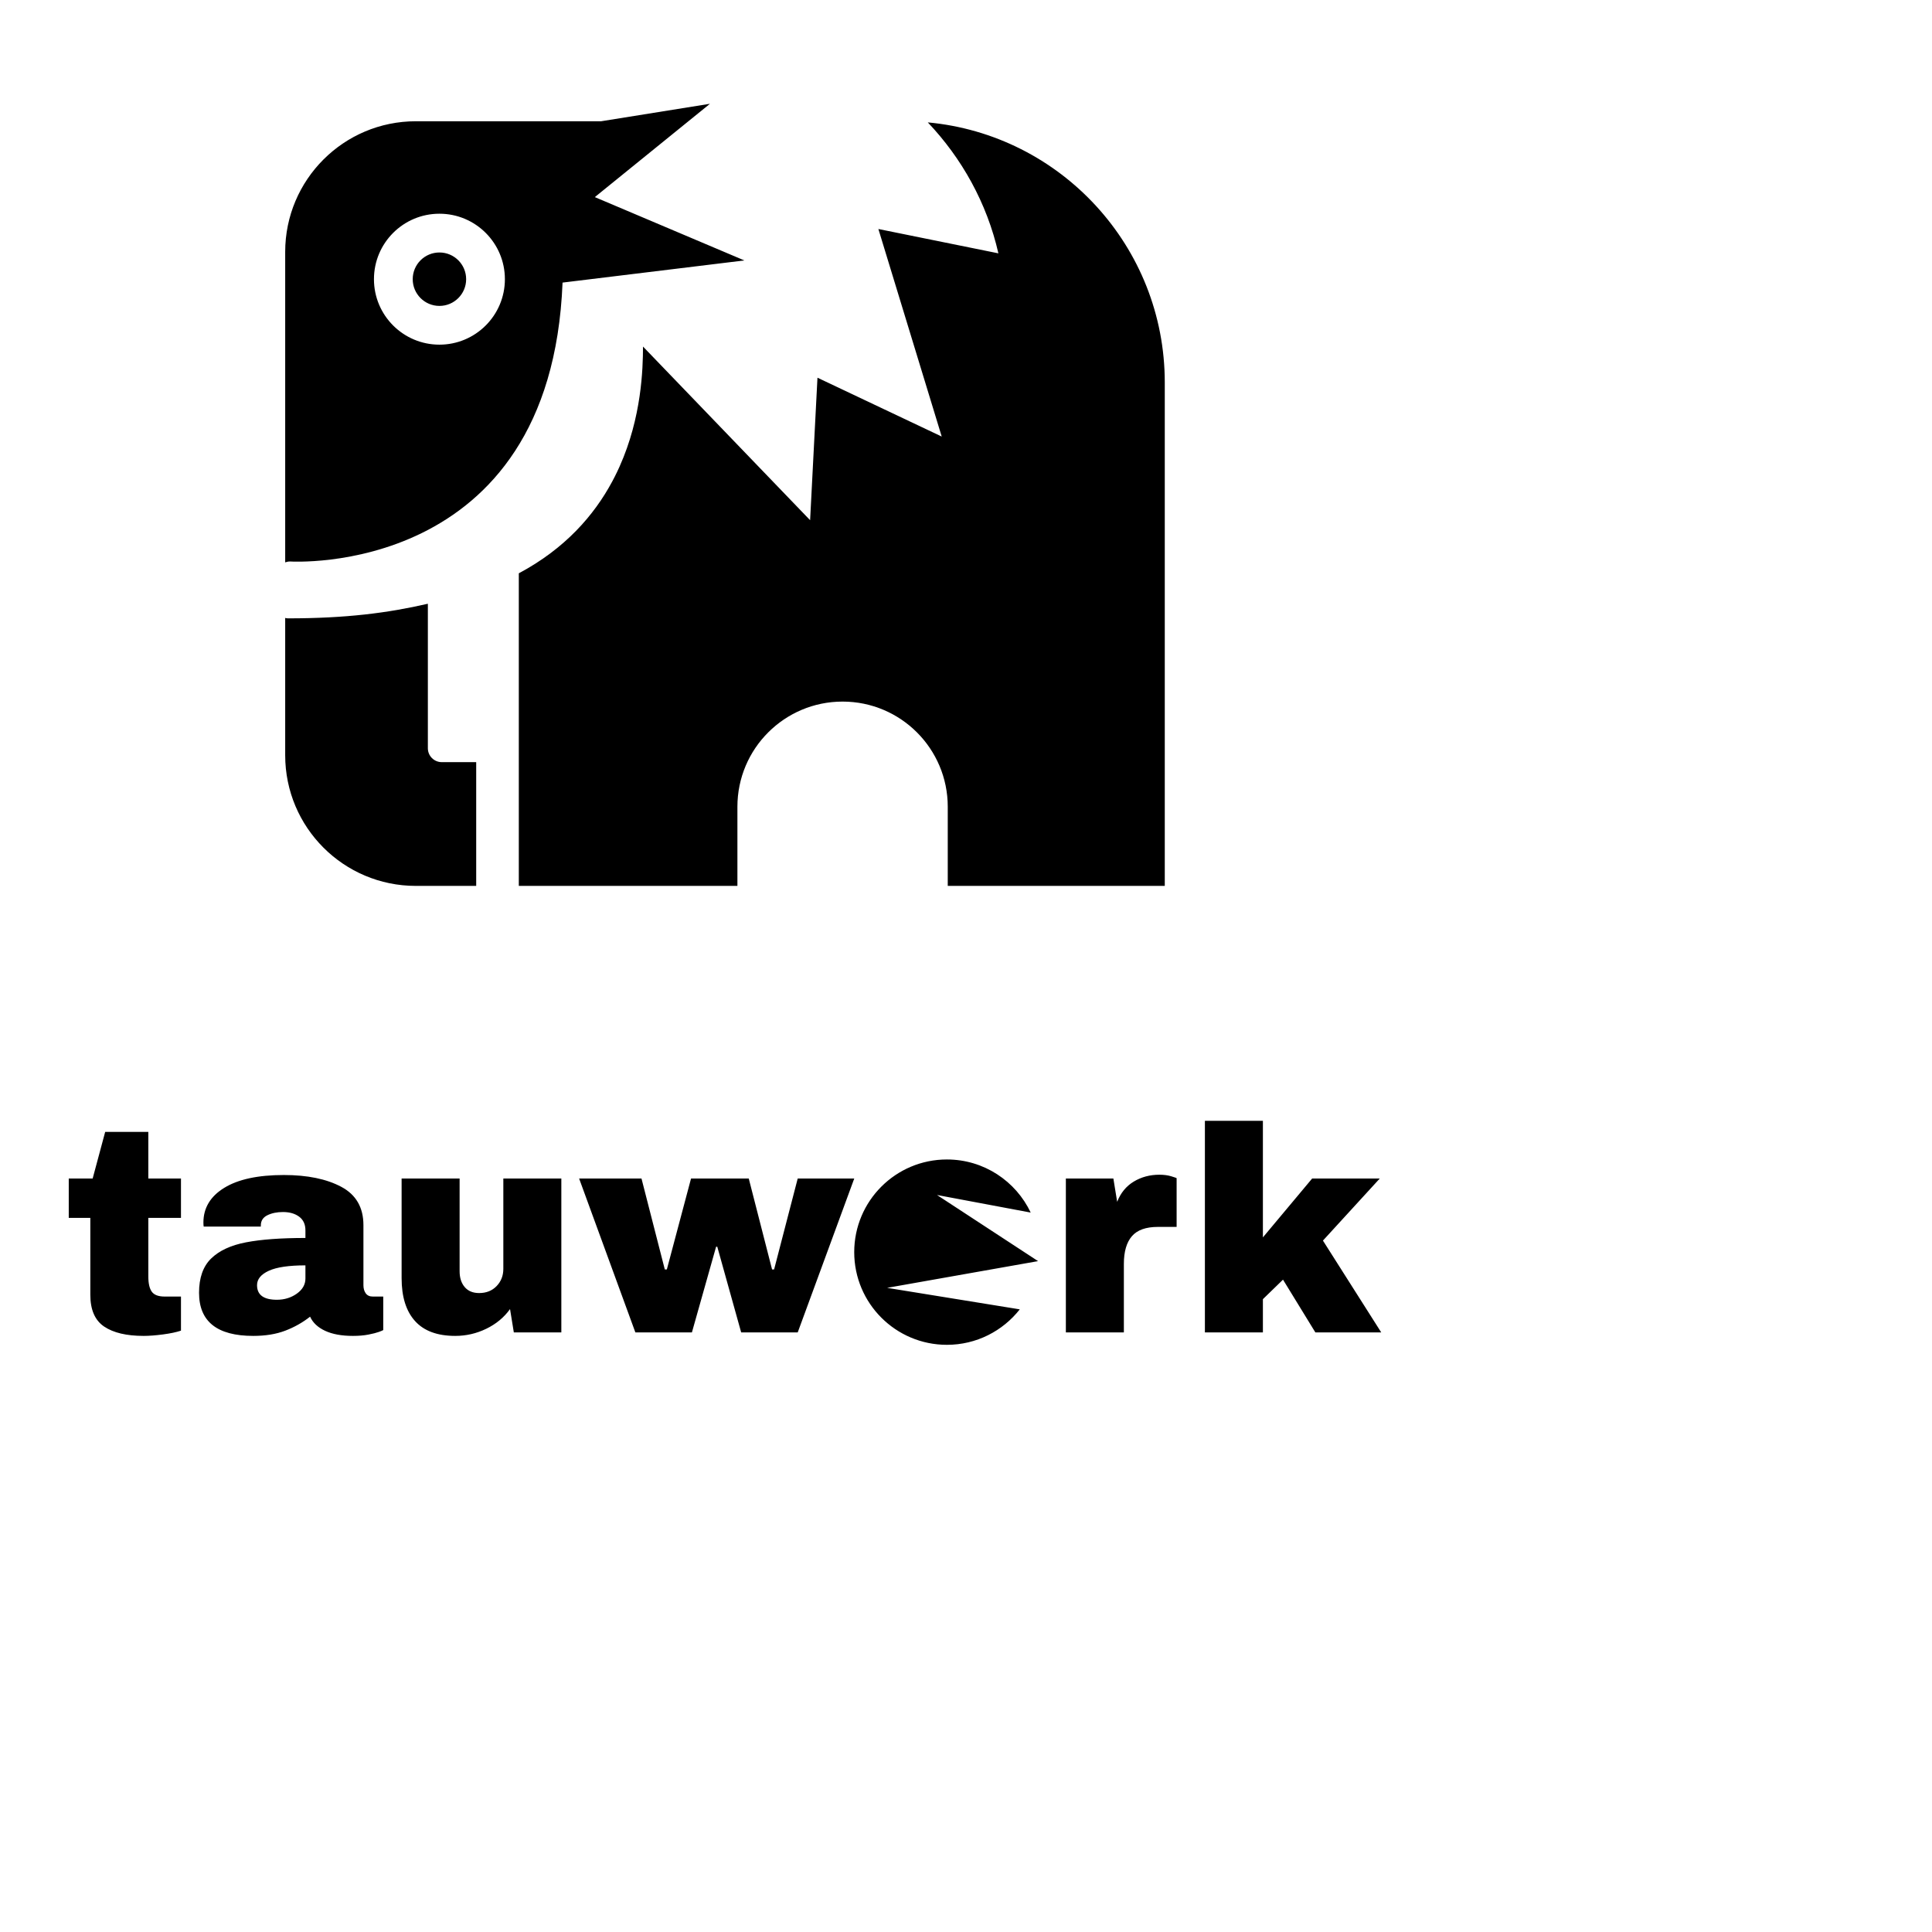
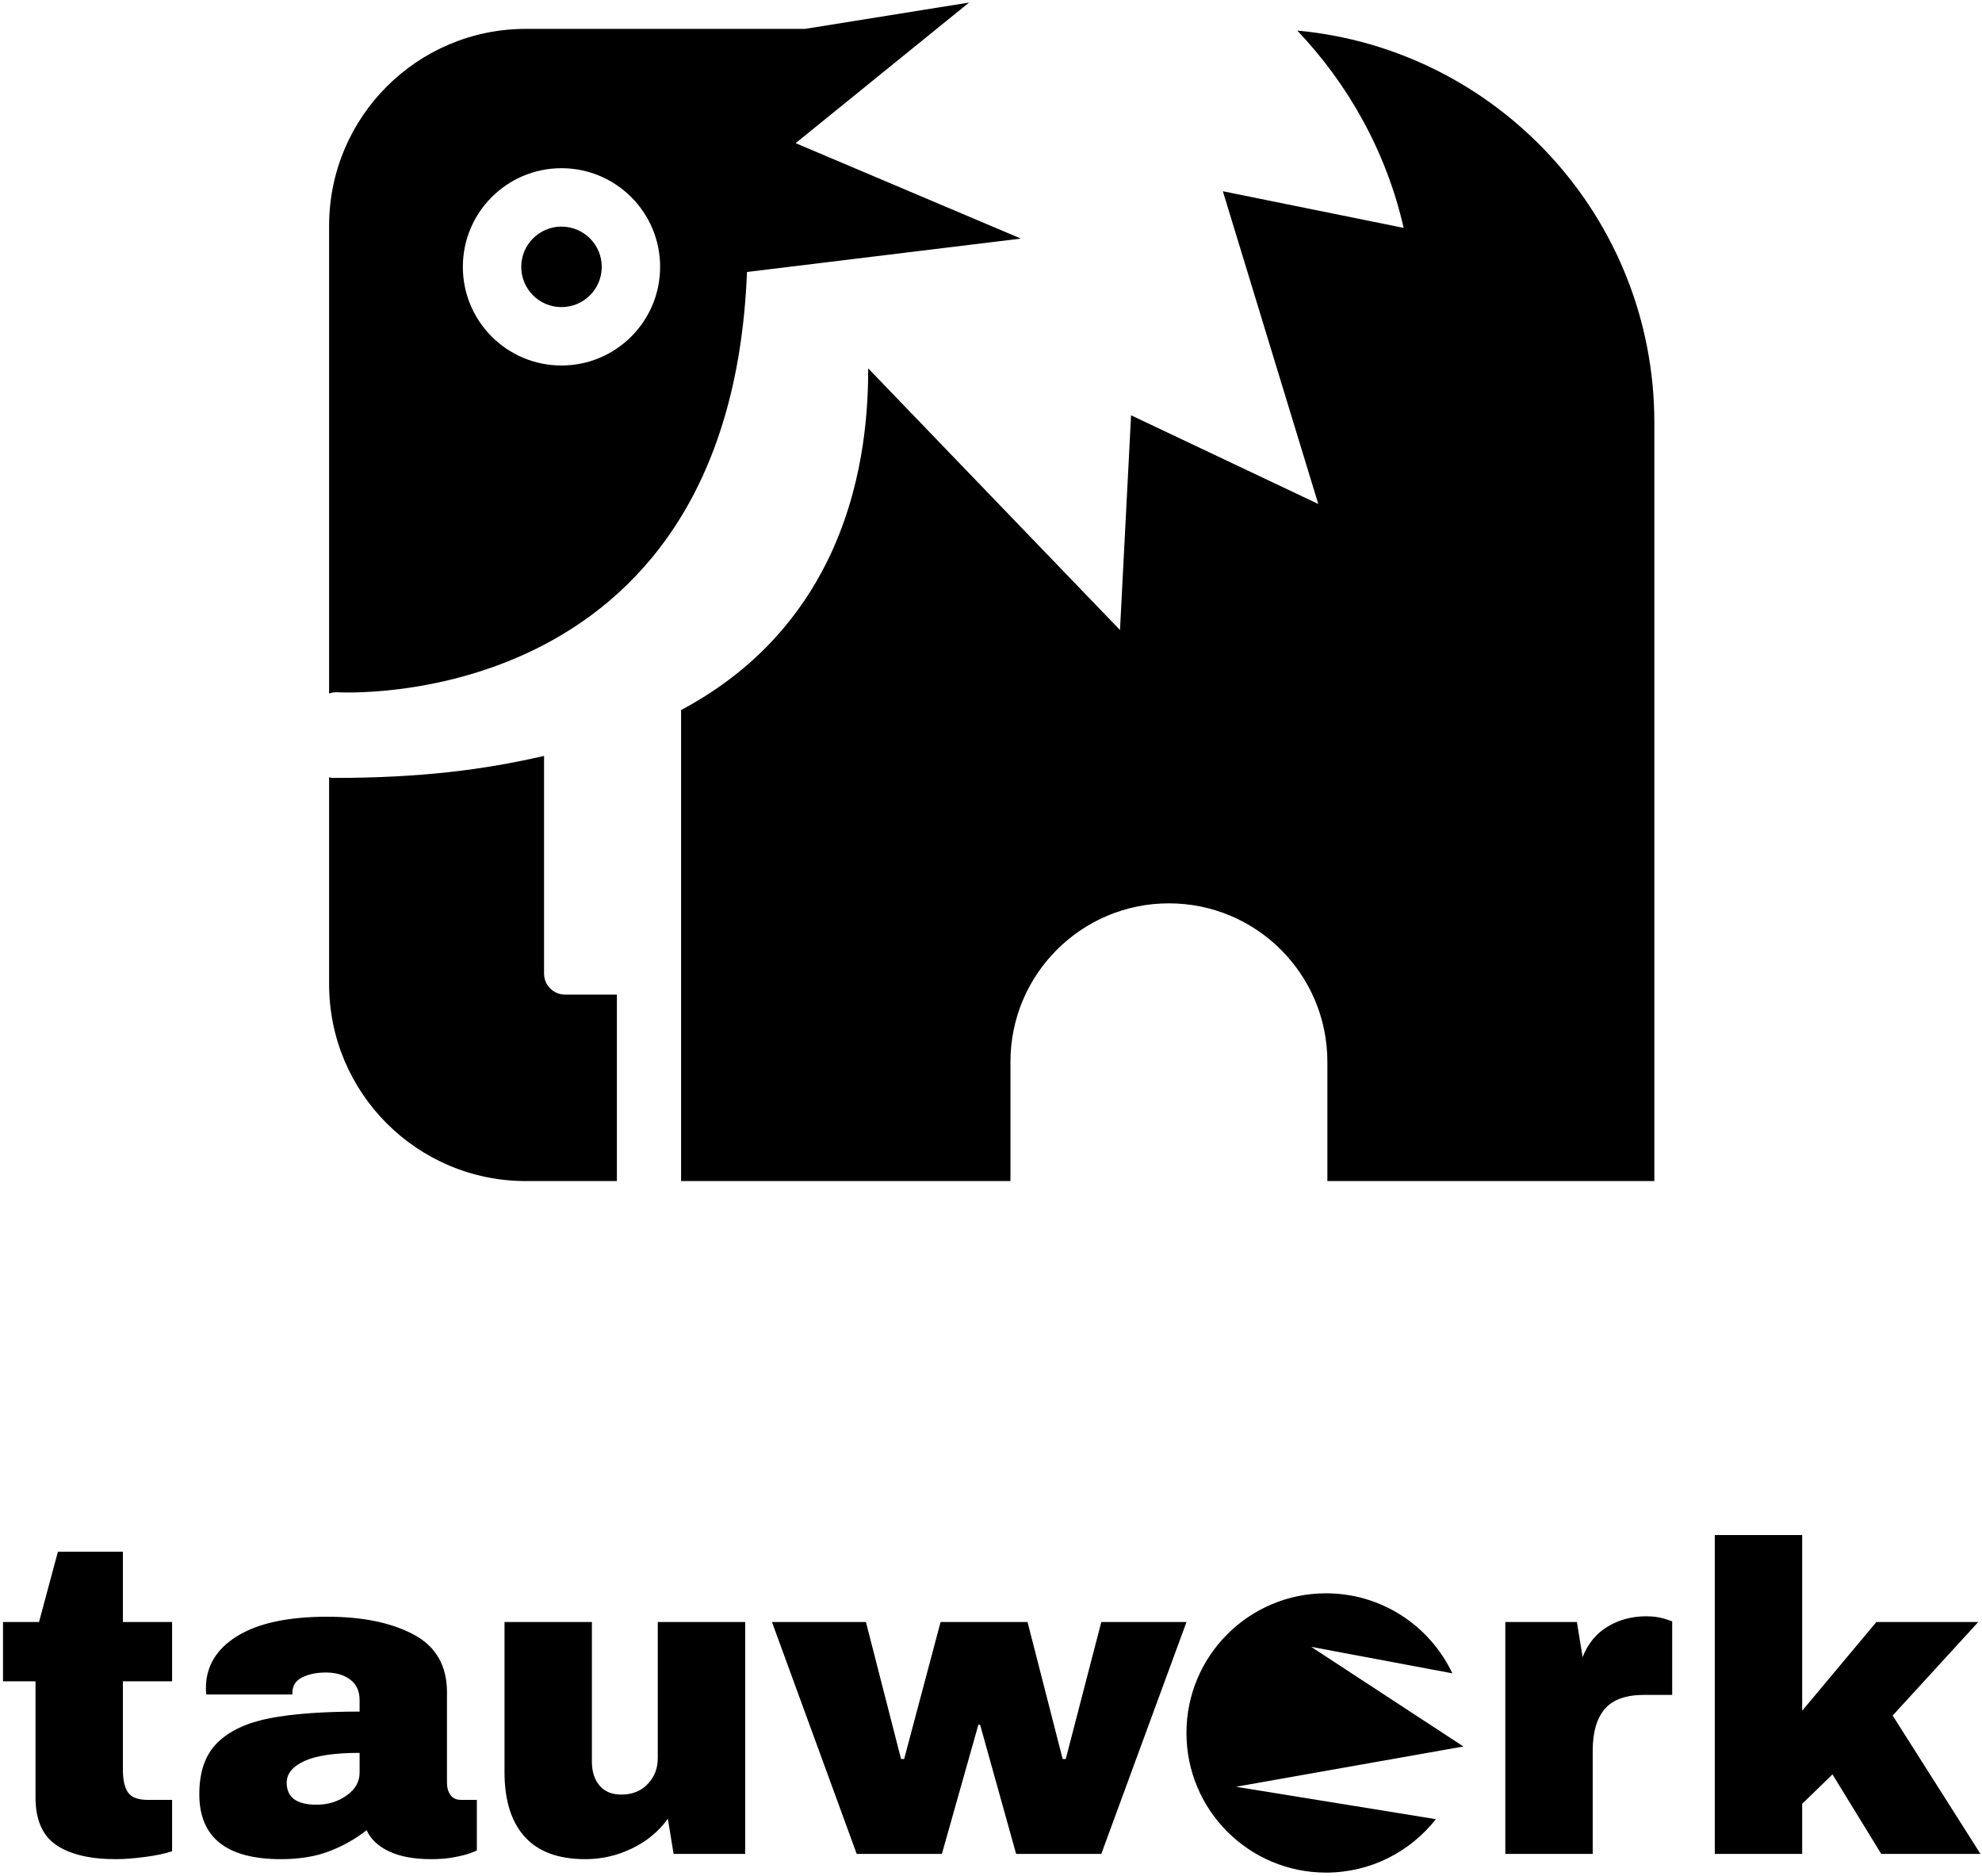
- <svg xmlns="http://www.w3.org/2000/svg" width="130.175mm" height="130.175mm">
+ <svg xmlns="http://www.w3.org/2000/svg" viewBox="17 26 335 317">
  <path fill-rule="evenodd" fill="black" d="M351.742,339.308 L334.968,339.308 L326.729,325.873 L321.607,330.846 L321.607,339.308 L306.837,339.308 L306.837,285.421 L321.607,285.421 L321.607,315.111 L334.151,300.117 L351.371,300.117 L336.898,315.927 L351.742,339.308 ZM288.243,314.814 C286.882,316.398 286.202,318.748 286.202,321.865 L286.202,339.308 L271.431,339.308 L271.431,300.117 L283.530,300.117 L284.495,306.055 C285.386,303.780 286.796,302.060 288.726,300.897 C290.656,299.735 292.832,299.152 295.258,299.152 C296.395,299.152 297.410,299.289 298.301,299.561 C299.191,299.833 299.637,299.994 299.637,300.043 L299.637,312.439 L294.886,312.439 C291.818,312.439 289.604,313.231 288.243,314.814 ZM241.354,205.448 C241.354,190.656 229.362,178.665 214.571,178.665 C199.779,178.665 187.788,190.656 187.788,205.448 L187.788,225.601 L132.119,225.601 L132.119,145.997 C143.879,139.733 151.265,131.261 155.907,122.620 C156.348,121.799 156.765,120.977 157.157,120.155 C157.180,120.108 157.201,120.062 157.223,120.016 C157.396,119.650 157.565,119.285 157.730,118.919 C157.758,118.857 157.786,118.795 157.814,118.733 C163.390,106.229 163.732,94.013 163.747,88.256 L206.302,132.473 L208.175,96.186 L239.816,111.170 L223.687,58.319 L254.248,64.514 C251.341,51.713 244.899,40.240 236.269,31.168 C270.115,34.288 296.620,62.753 296.620,97.414 L296.620,225.601 L241.354,225.601 L241.354,205.448 ZM143.258,71.965 C140.280,147.293 73.894,142.986 73.894,142.986 C73.432,142.986 73.013,143.070 72.627,143.211 L72.627,64.146 C72.627,45.774 87.521,30.879 105.894,30.879 L153.081,30.879 L180.797,26.430 L151.478,50.194 L189.556,66.322 L143.258,71.965 ZM111.903,54.426 C102.696,54.426 95.231,61.890 95.231,71.098 C95.231,80.305 102.696,87.770 111.903,87.770 C121.111,87.770 128.575,80.305 128.575,71.098 C128.575,61.890 121.111,54.426 111.903,54.426 ZM111.905,77.902 C108.148,77.902 105.102,74.856 105.102,71.099 C105.102,67.342 108.148,64.296 111.905,64.296 C115.662,64.296 118.708,67.342 118.708,71.099 C118.708,74.856 115.662,77.902 111.905,77.902 ZM92.550,311.993 L92.550,327.283 C92.550,328.125 92.747,328.818 93.144,329.362 C93.539,329.907 94.133,330.178 94.925,330.178 L97.597,330.178 L97.597,338.714 C97.449,338.814 97.065,338.974 96.447,339.196 C95.828,339.419 94.950,339.642 93.812,339.864 C92.673,340.087 91.363,340.198 89.878,340.198 C87.008,340.198 84.645,339.765 82.790,338.900 C80.934,338.034 79.659,336.834 78.967,335.300 C77.086,336.784 74.983,337.972 72.658,338.862 C70.332,339.753 67.611,340.198 64.493,340.198 C55.289,340.198 50.688,336.537 50.688,329.213 C50.688,325.403 51.714,322.496 53.768,320.492 C55.821,318.488 58.778,317.115 62.638,316.372 C66.497,315.630 71.545,315.259 77.780,315.259 L77.780,313.329 C77.780,311.796 77.247,310.633 76.184,309.841 C75.119,309.050 73.746,308.653 72.064,308.653 C70.530,308.653 69.207,308.926 68.093,309.470 C66.980,310.015 66.423,310.880 66.423,312.067 L66.423,312.364 L51.875,312.364 C51.825,312.117 51.801,311.770 51.801,311.325 C51.801,307.614 53.570,304.670 57.108,302.492 C60.645,300.316 65.705,299.227 72.287,299.227 C78.274,299.227 83.148,300.229 86.909,302.233 C90.669,304.237 92.550,307.491 92.550,311.993 ZM77.780,322.236 C73.573,322.236 70.468,322.694 68.464,323.609 C66.460,324.526 65.458,325.750 65.458,327.283 C65.458,329.758 67.140,330.995 70.506,330.995 C72.435,330.995 74.130,330.475 75.590,329.436 C77.049,328.397 77.780,327.111 77.780,325.576 L77.780,322.236 ZM36.585,340.198 C32.230,340.198 28.877,339.406 26.527,337.823 C24.177,336.240 23.002,333.544 23.002,329.733 L23.002,310.138 L17.509,310.138 L17.509,300.117 L23.596,300.117 L26.787,288.241 L37.772,288.241 L37.772,300.117 L46.086,300.117 L46.086,310.138 L37.772,310.138 L37.772,325.057 C37.772,326.838 38.069,328.137 38.663,328.953 C39.257,329.770 40.345,330.178 41.929,330.178 L46.086,330.178 L46.086,338.862 C44.898,339.259 43.364,339.579 41.484,339.827 C39.603,340.074 37.970,340.198 36.585,340.198 ZM72.627,192.334 L72.627,157.360 C72.844,157.425 73.068,157.469 73.304,157.469 C88.115,157.469 98.747,156.101 108.958,153.749 L108.958,190.543 C108.958,192.501 110.544,194.087 112.502,194.087 L121.267,194.087 L121.267,225.601 L105.894,225.601 C87.521,225.601 72.627,210.707 72.627,192.334 ZM117.044,323.721 C117.044,325.403 117.477,326.752 118.343,327.766 C119.208,328.781 120.433,329.287 122.017,329.287 C123.847,329.287 125.332,328.694 126.471,327.506 C127.609,326.319 128.178,324.860 128.178,323.127 L128.178,300.117 L142.949,300.117 L142.949,339.308 L130.850,339.308 L129.885,333.370 C128.351,335.498 126.334,337.168 123.836,338.380 C121.337,339.592 118.702,340.198 115.931,340.198 C111.378,340.198 107.963,338.937 105.688,336.413 C103.411,333.889 102.274,330.252 102.274,325.502 L102.274,300.117 L117.044,300.117 L117.044,323.721 ZM169.298,323.275 L169.818,323.275 L175.979,300.117 L190.675,300.117 L196.613,323.275 L197.133,323.275 L203.145,300.117 L217.544,300.117 L203.145,339.308 L188.745,339.308 L182.659,317.486 L182.362,317.486 L176.201,339.308 L161.802,339.308 L147.476,300.117 L163.360,300.117 L169.298,323.275 ZM241.135,295.270 C250.563,295.270 258.697,300.800 262.477,308.792 L238.614,304.314 L264.354,321.157 L225.911,327.962 L259.695,333.437 C255.374,338.934 248.670,342.470 241.135,342.470 C228.101,342.470 217.535,331.904 217.535,318.870 C217.535,305.836 228.101,295.270 241.135,295.270 Z" />
</svg>
